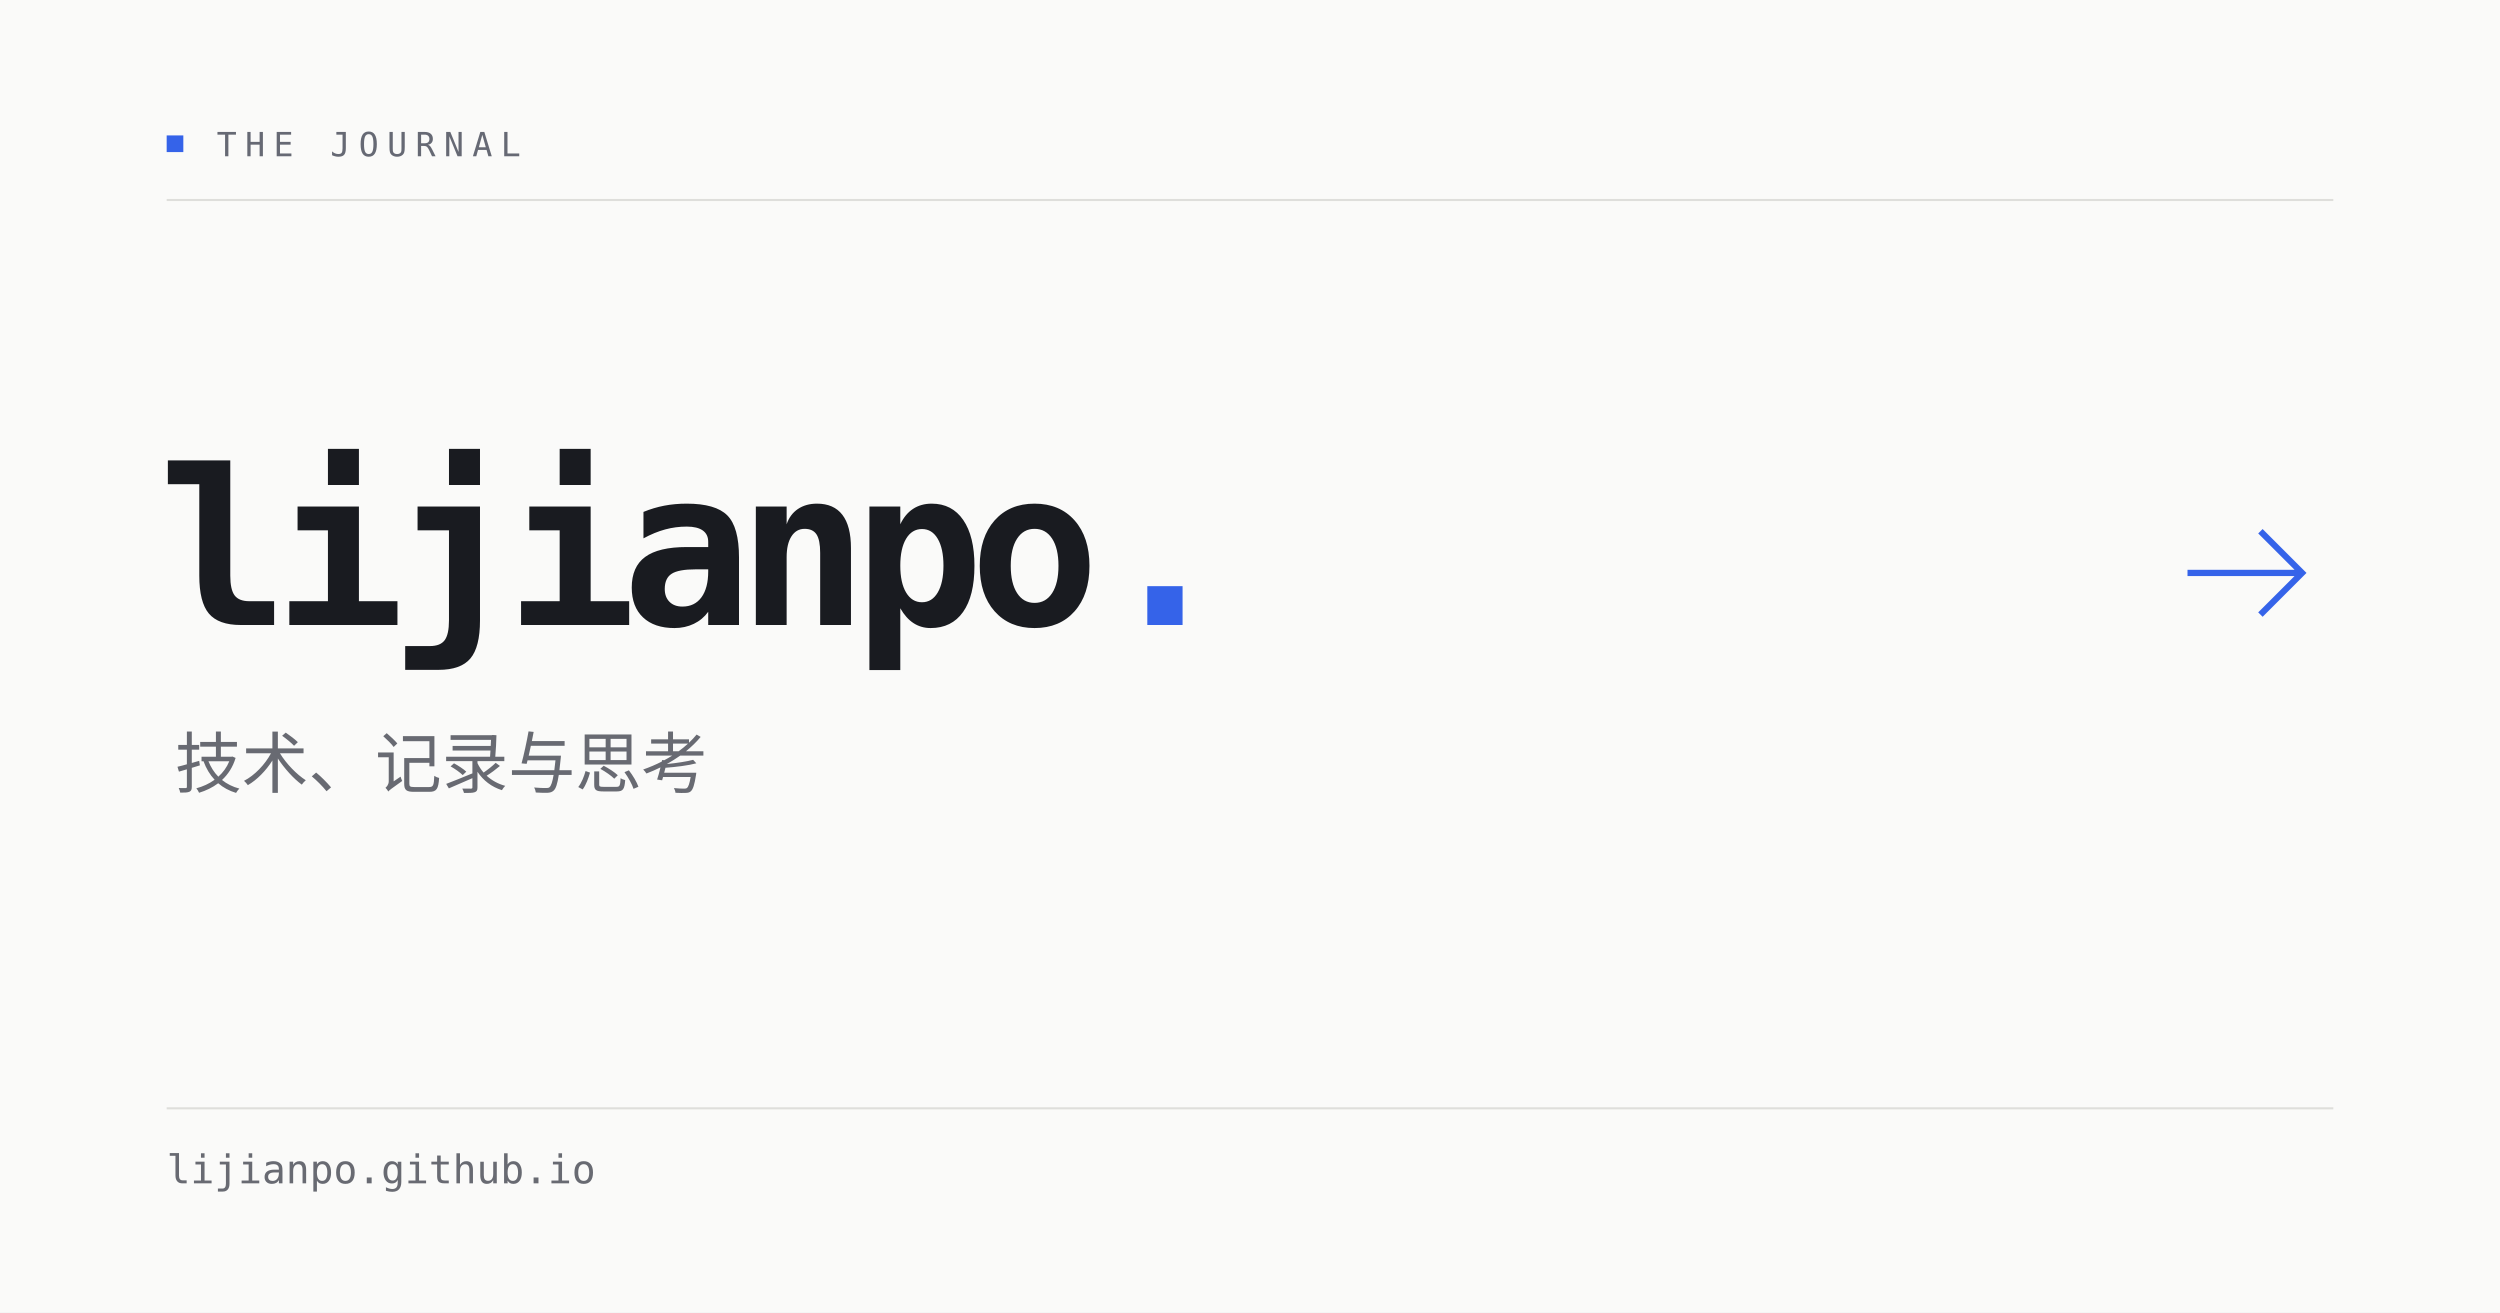
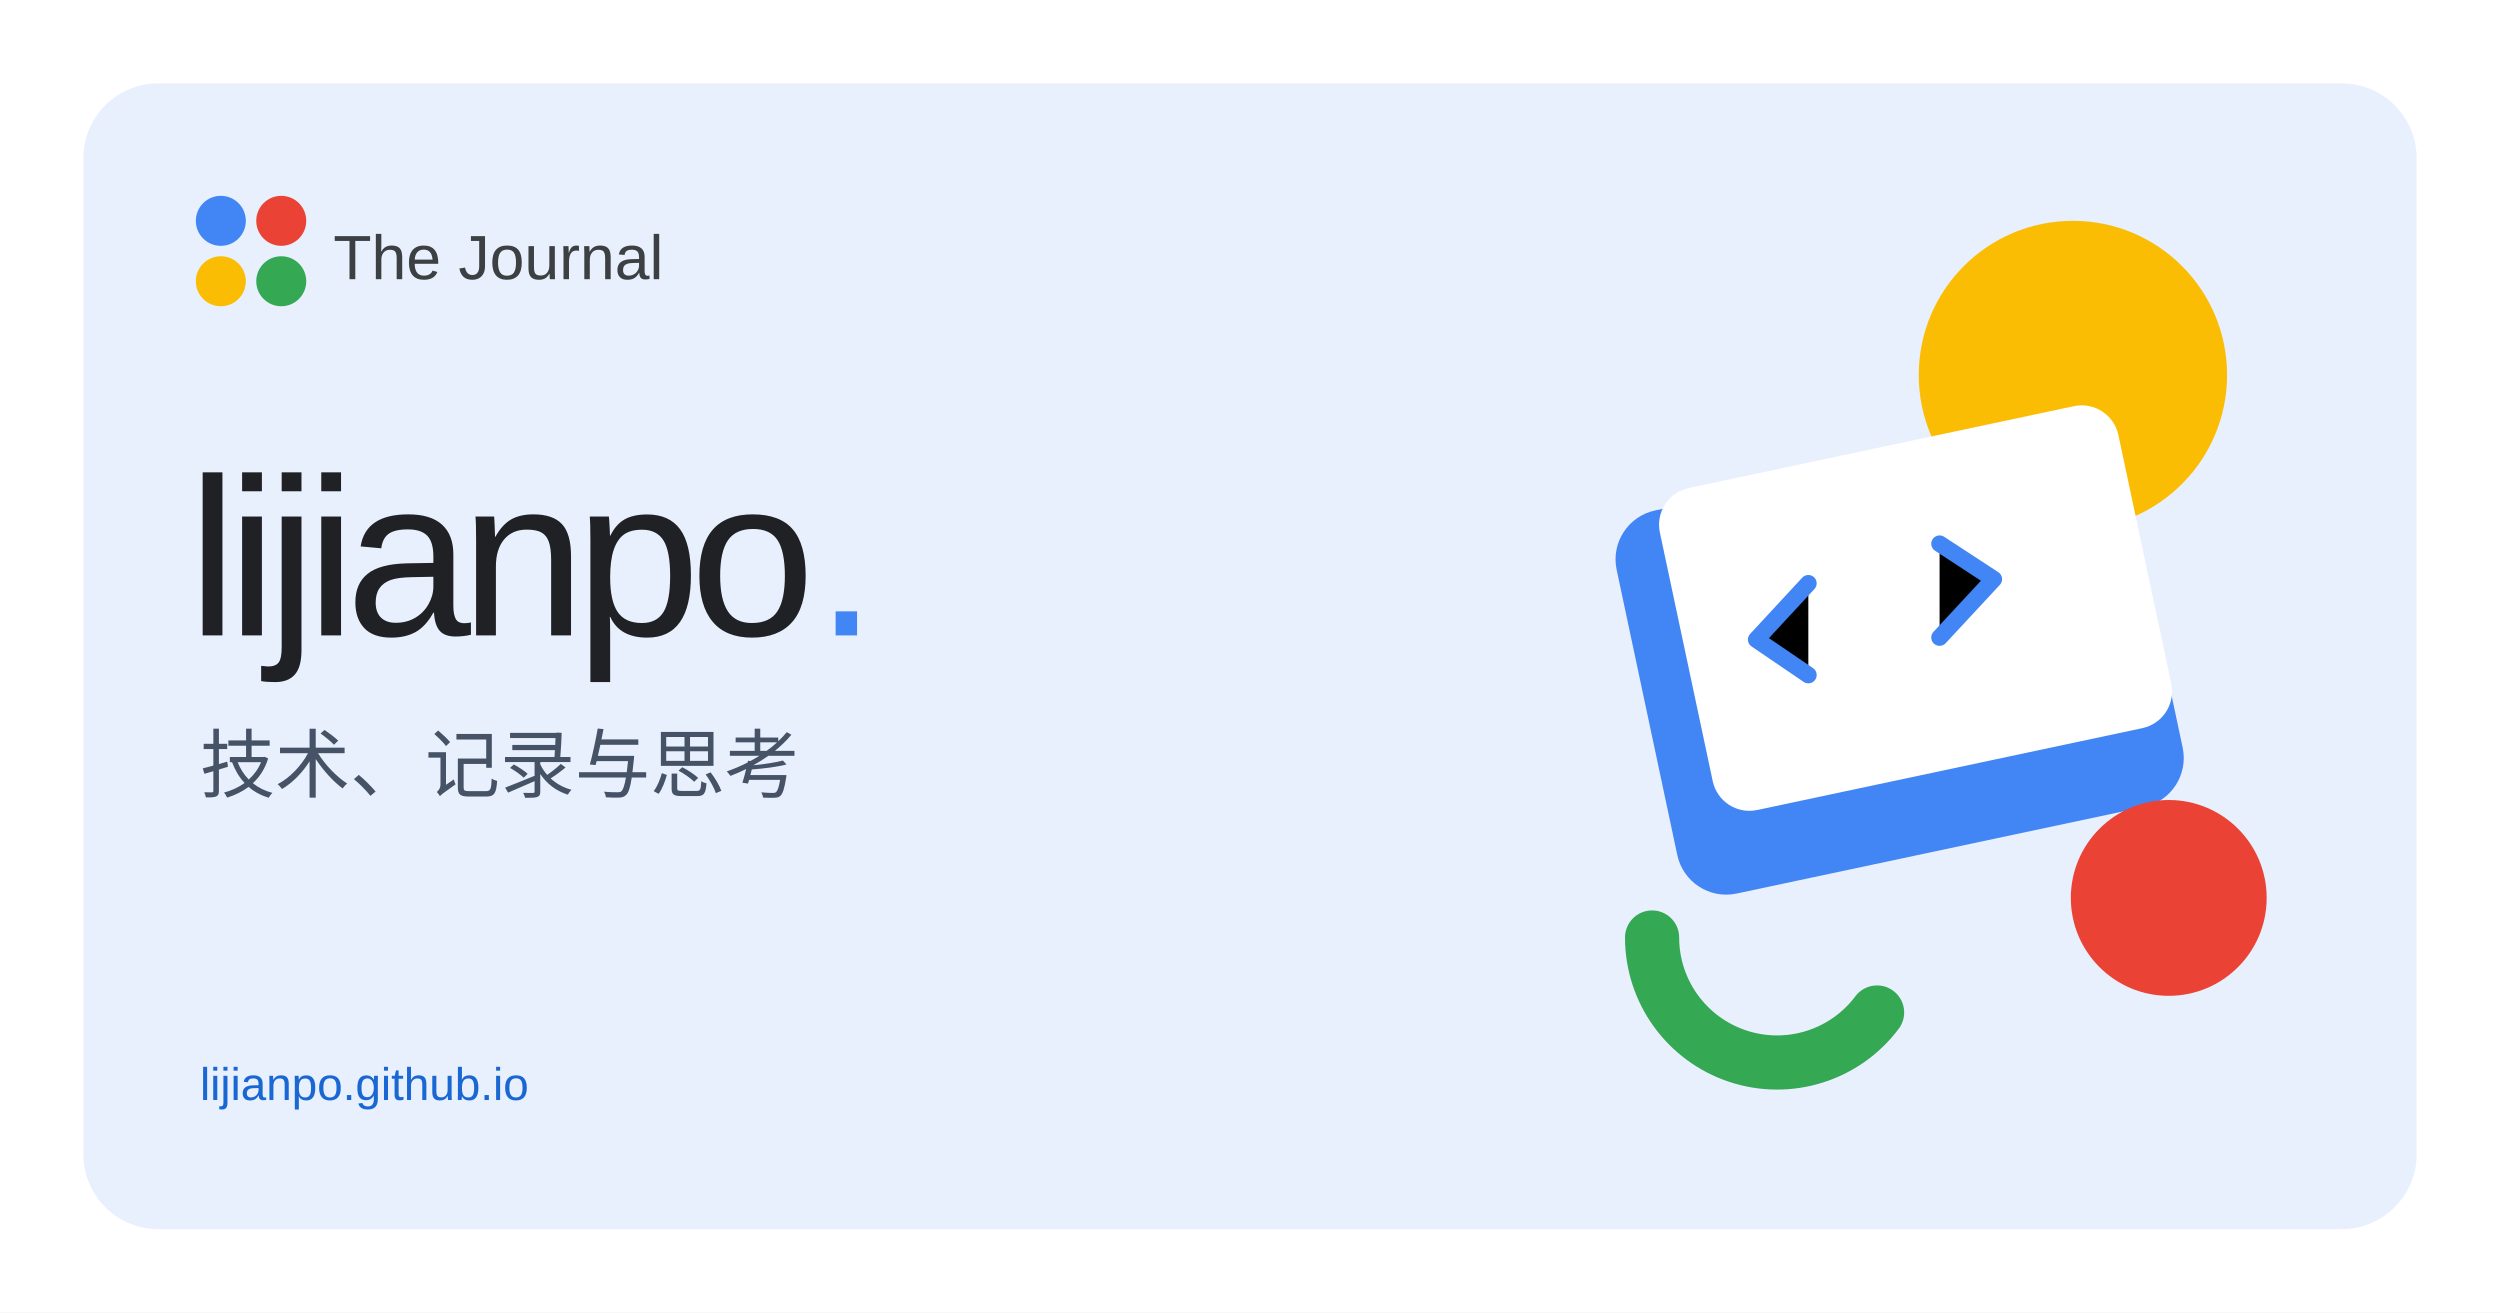
<svg xmlns="http://www.w3.org/2000/svg" width="1200" height="630" viewBox="0 0 1200 630">
-   <rect width="1200" height="630" fill="#fafaf9" />
-   <path d="M80 96h1040M80 532h1040" stroke="#dededb" />
-   <rect x="80" y="65" width="8" height="8" fill="#3563e9" />
-   <text x="104" y="75" font-family="monospace" font-size="16" letter-spacing="4" fill="#666974">THE JOURNAL</text>
-   <text x="76" y="300" font-family="monospace" font-size="104" font-weight="700" letter-spacing="-7" fill="#191b20">lijianpo<tspan fill="#3563e9">.</tspan>
+   <rect width="1200" height="630" fill="#fff" />
+   <rect x="40" y="40" width="1120" height="550" rx="36" fill="#e8f0fe" />
+   <circle cx="106" cy="106" r="12" fill="#4285f4" />
+   <circle cx="135" cy="106" r="12" fill="#ea4335" />
+   <circle cx="106" cy="135" r="12" fill="#fbbc04" />
+   <circle cx="135" cy="135" r="12" fill="#34a853" />
+   <text x="160" y="134" font-family="Arial, sans-serif" font-size="30" fill="#3c4043">The Journal</text>
+   <text x="90" y="305" font-family="Arial, sans-serif" font-size="108" letter-spacing="-5" fill="#202124">lijianpo<tspan fill="#4285f4">.</tspan>
  </text>
-   <text x="84" y="378" font-family="sans-serif" font-size="32" fill="#686a72">技术、记录与思考</text>
-   <text x="80" y="568" font-family="monospace" font-size="19" fill="#686a72">lijianpo.github.io</text>
-   <path d="M1050 275h55m-20-20 20 20-20 20" fill="none" stroke="#3563e9" stroke-width="3" />
+   <text x="96" y="380" font-family="sans-serif" font-size="36" fill="#465366">技术、记录与思考</text>
+   <text x="96" y="528" font-family="Arial, sans-serif" font-size="22" fill="#1967d2">lijianpo.github.io</text>
+   <circle cx="995" cy="180" r="74" fill="#fbbc04" />
+   <rect x="771" y="250" width="248" height="188" rx="24" transform="rotate(-12 771 250)" fill="#4285f4" />
+   <rect x="793" y="238" width="225" height="158" rx="18" transform="rotate(-12 793 238)" fill="#fff" />
+   <path d="m868 280-25 27 25 17m63-63 26 17-26 28" stroke="#4285f4" stroke-width="8" stroke-linecap="round" stroke-linejoin="round" />
+   <circle cx="1041" cy="431" r="47" fill="#ea4335" />
+   <path d="M793 450a60 60 0 0 0 108 36" stroke="#34a853" stroke-width="26" stroke-linecap="round" fill="none" />
</svg>
